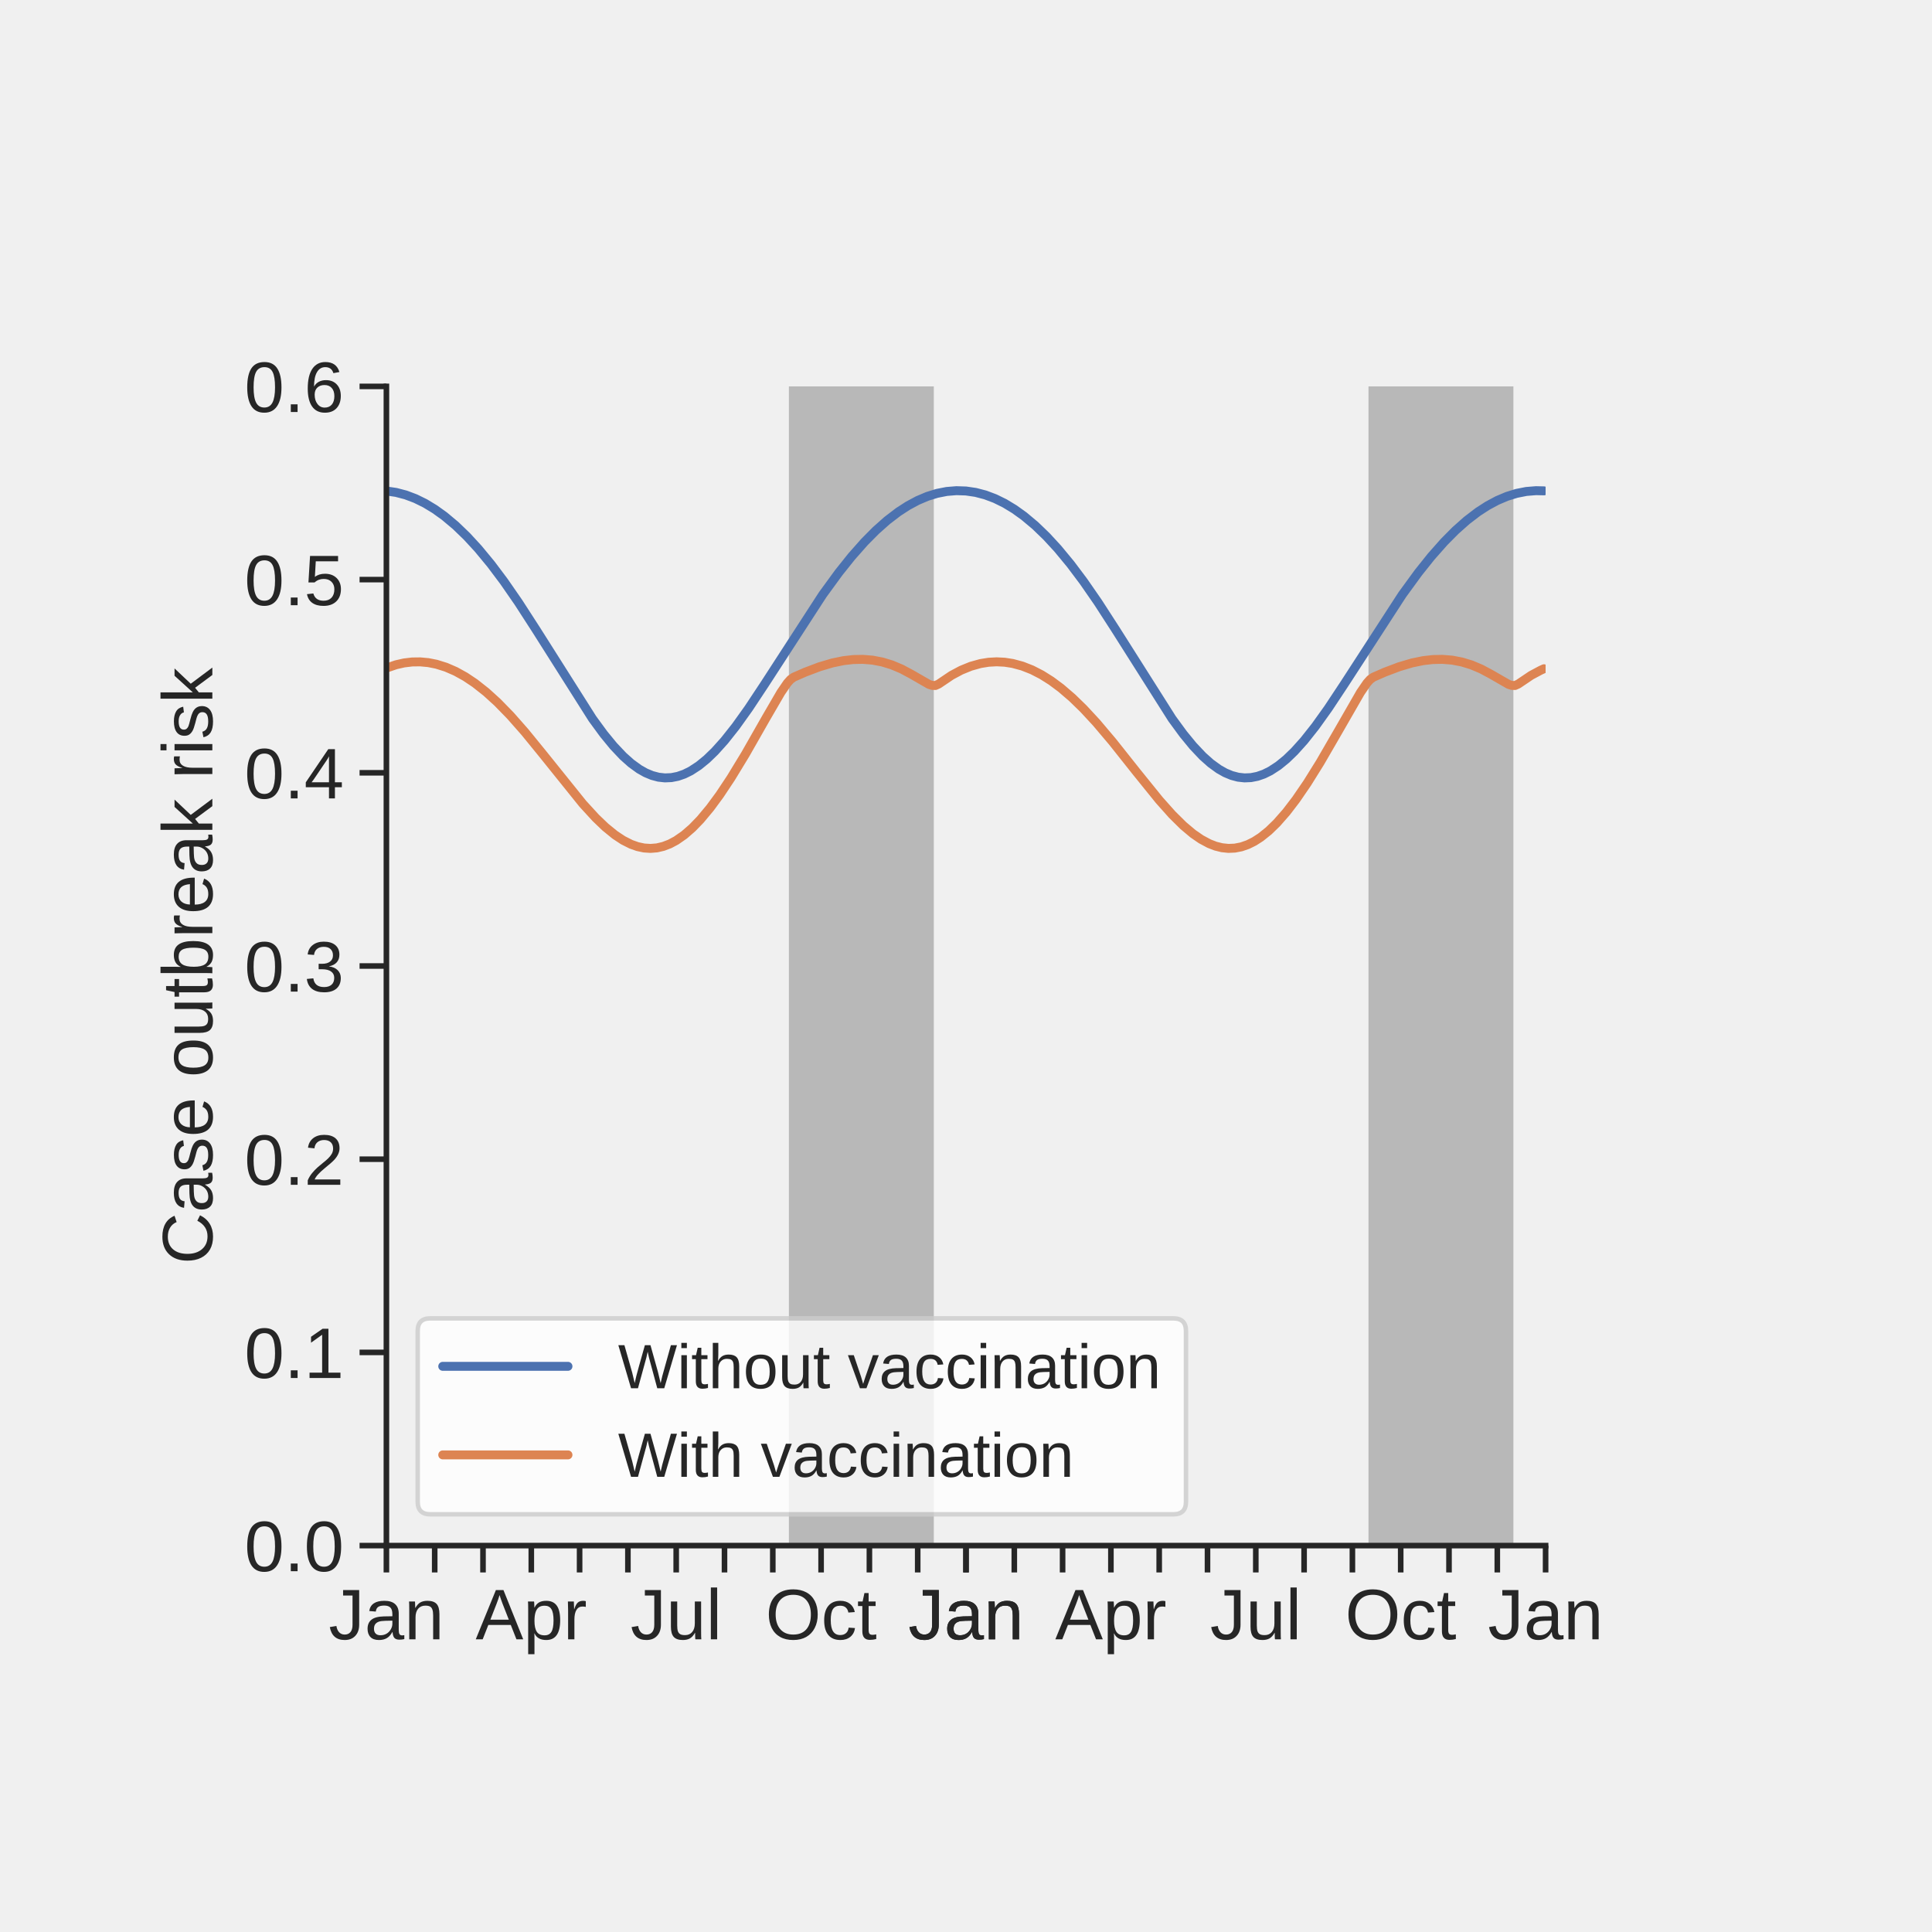
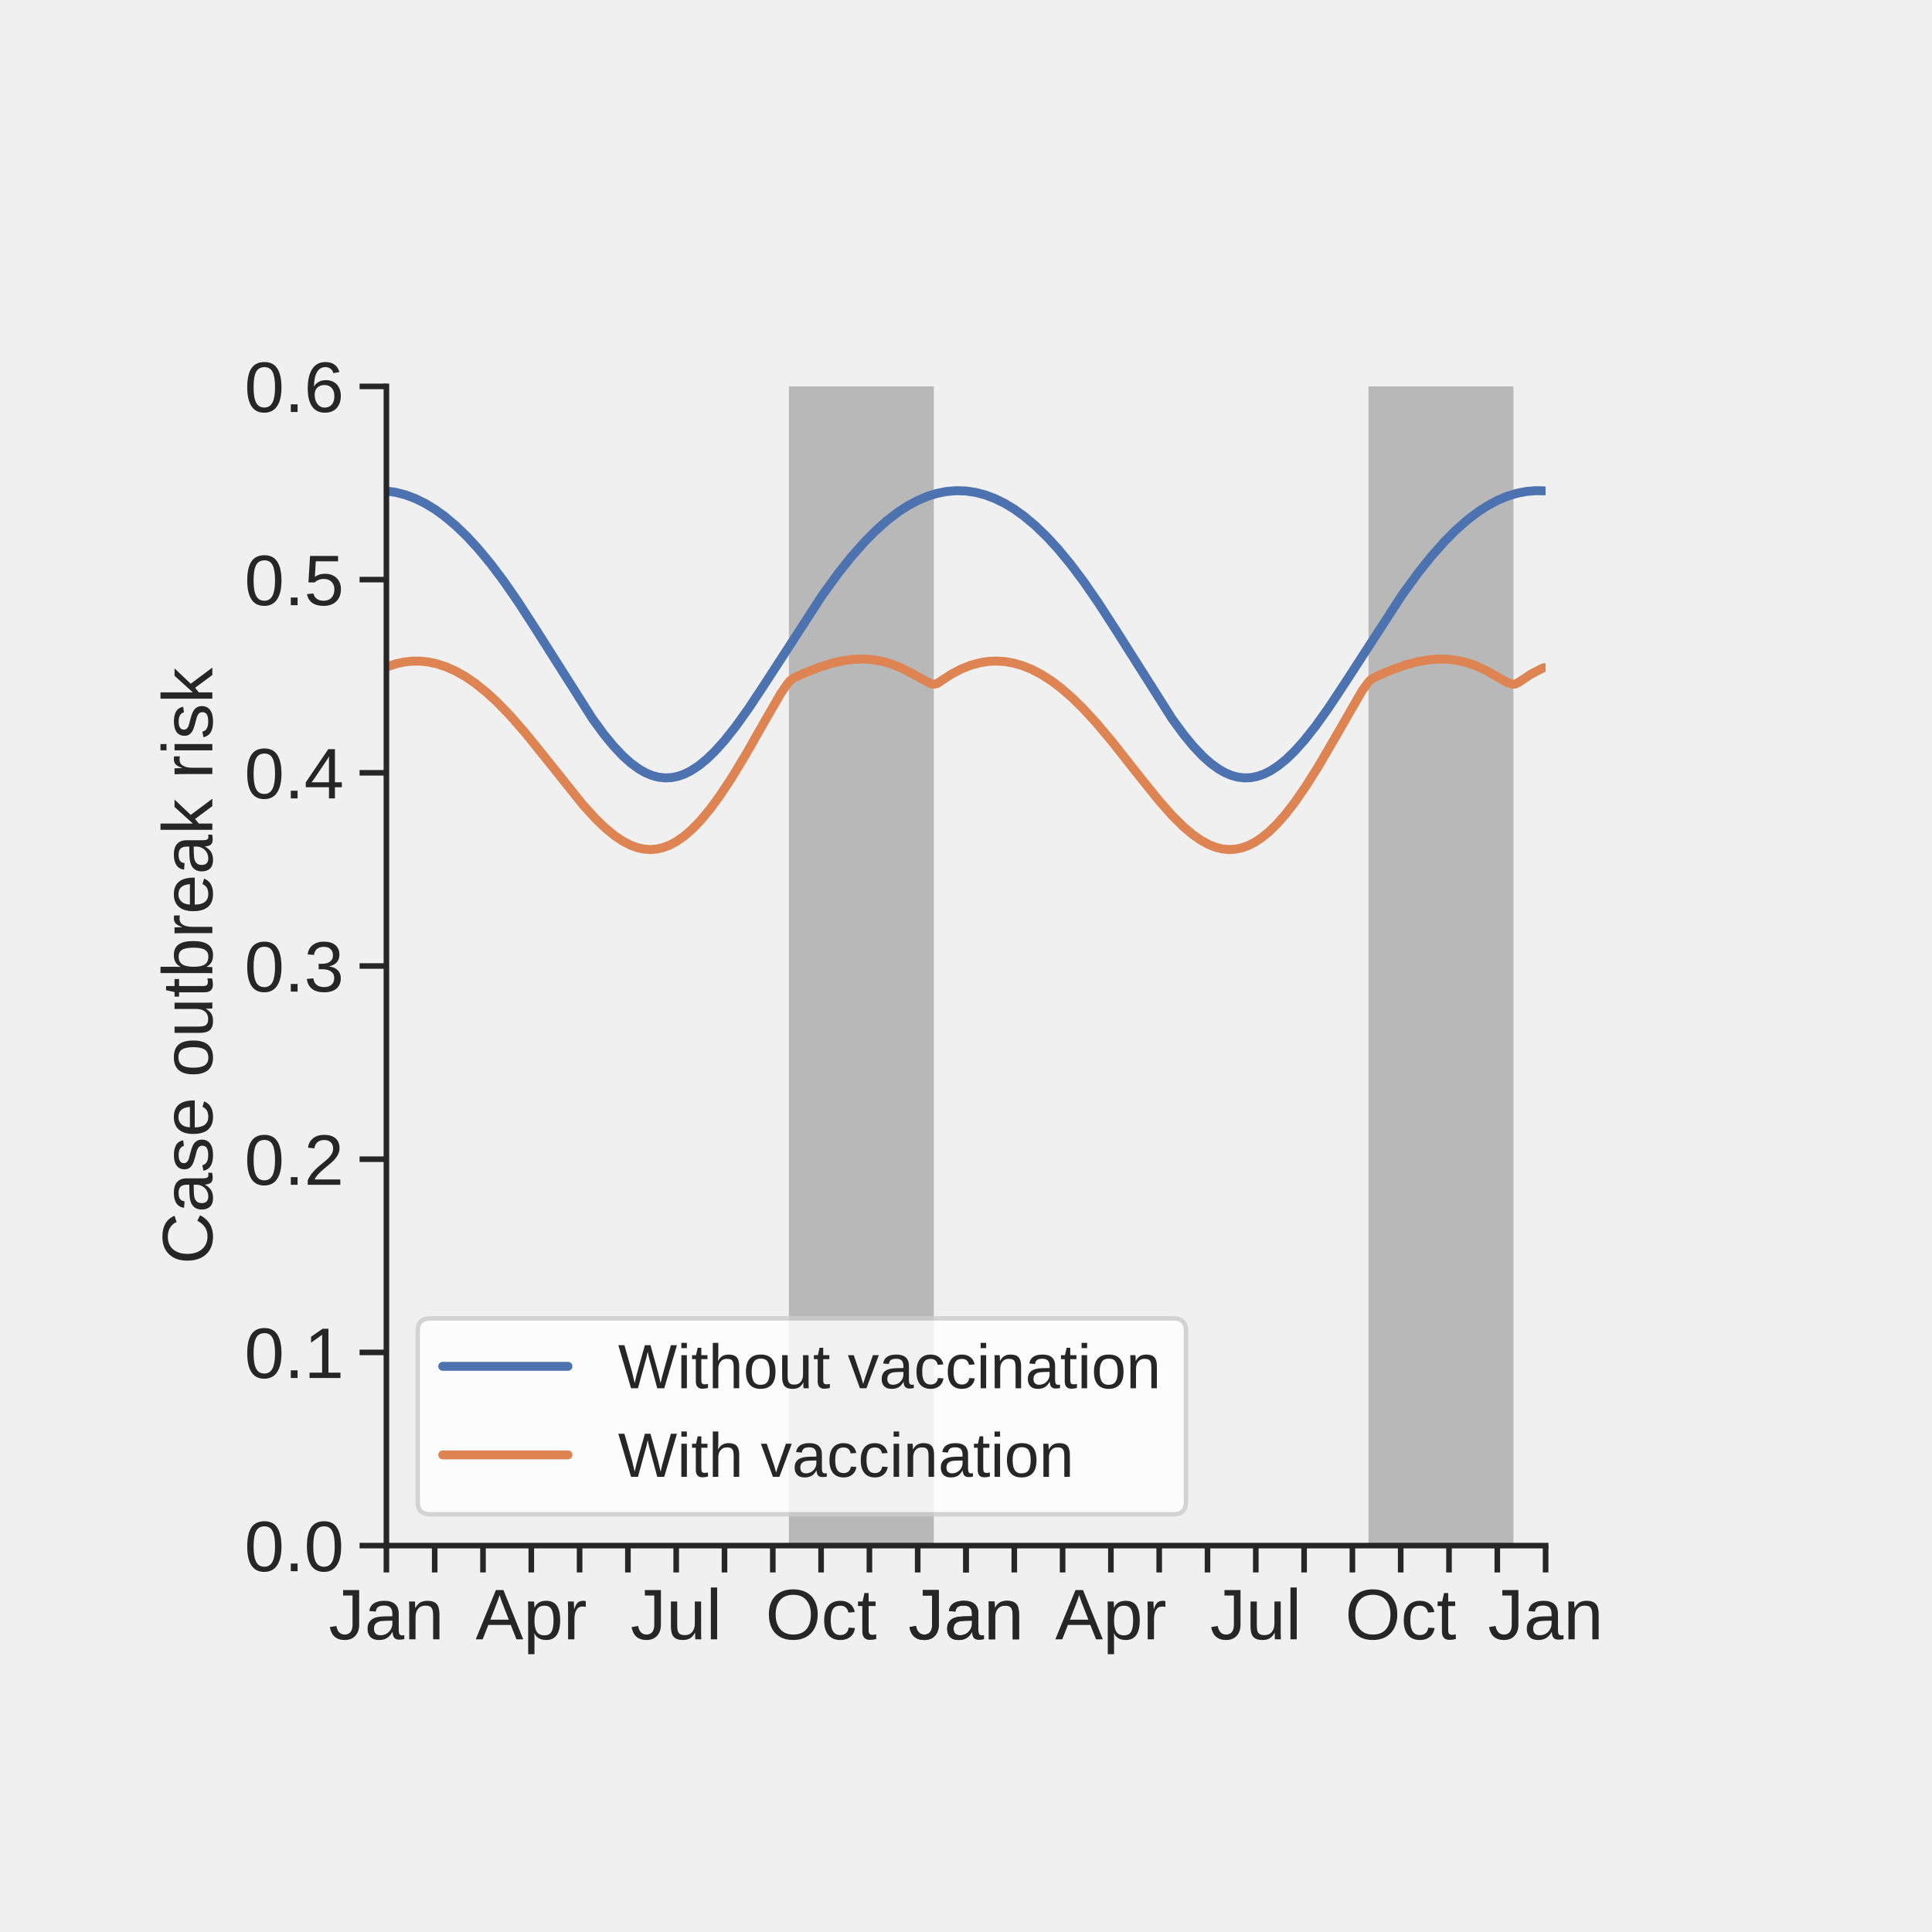
<svg xmlns="http://www.w3.org/2000/svg" xmlns:xlink="http://www.w3.org/1999/xlink" width="432pt" height="432pt" viewBox="0 0 432 432" version="1.1">
  <defs>
    <style type="text/css">*{stroke-linejoin: round; stroke-linecap: butt}</style>
  </defs>
  <g id="figure_1">
    <g id="patch_1">
      <path d="M 0 432  L 432 432  L 432 0  L 0 0  L 0 432  z " style="fill: none" />
    </g>
    <g id="axes_1">
      <g id="patch_2">
        <path d="M 86.4 345.6  L 345.6 345.6  L 345.6 86.4  L 86.4 86.4  L 86.4 345.6  z " style="fill: none" />
      </g>
      <g id="matplotlib.axis_1">
        <g id="xtick_1">
          <g id="line2d_1">
            <defs>
-               <path id="mfb52a3d8f2" d="M 0 0  L 0 6  " style="stroke: #262626; stroke-width: 1.25" />
+               <path id="me6f1fa3bc2" d="M 0 0  L 0 6  " style="stroke: #262626; stroke-width: 1.25" />
            </defs>
            <g>
-               <use xlink:href="#mfb52a3d8f2" x="86.4" y="345.6" style="fill: #262626; stroke: #262626; stroke-width: 1.25" />
+               <use xlink:href="#me6f1fa3bc2" x="86.4" y="345.6" style="fill: #262626; stroke: #262626; stroke-width: 1.25" />
            </g>
          </g>
          <g id="text_1">
            <text style="fill: #262626; font: 16px 'Arial', 'DejaVu Sans', 'Liberation Sans', 'Bitstream Vera Sans', sans-serif; text-anchor: middle" x="86.4" y="366.553" transform="rotate(-0 86.4 366.5525)">Jan</text>
          </g>
        </g>
        <g id="xtick_2">
          <g id="line2d_2">
            <g>
-               <use xlink:href="#mfb52a3d8f2" x="97.2" y="345.6" style="fill: #262626; stroke: #262626; stroke-width: 1.25" />
+               <use xlink:href="#me6f1fa3bc2" x="97.2" y="345.6" style="fill: #262626; stroke: #262626; stroke-width: 1.25" />
            </g>
          </g>
        </g>
        <g id="xtick_3">
          <g id="line2d_3">
            <g>
-               <use xlink:href="#mfb52a3d8f2" x="108" y="345.6" style="fill: #262626; stroke: #262626; stroke-width: 1.25" />
+               <use xlink:href="#me6f1fa3bc2" x="108" y="345.6" style="fill: #262626; stroke: #262626; stroke-width: 1.25" />
            </g>
          </g>
        </g>
        <g id="xtick_4">
          <g id="line2d_4">
            <g>
-               <use xlink:href="#mfb52a3d8f2" x="118.8" y="345.6" style="fill: #262626; stroke: #262626; stroke-width: 1.25" />
+               <use xlink:href="#me6f1fa3bc2" x="118.8" y="345.6" style="fill: #262626; stroke: #262626; stroke-width: 1.25" />
            </g>
          </g>
          <g id="text_2">
            <text style="fill: #262626; font: 16px 'Arial', 'DejaVu Sans', 'Liberation Sans', 'Bitstream Vera Sans', sans-serif; text-anchor: middle" x="118.8" y="366.553" transform="rotate(-0 118.8 366.5525)">Apr</text>
          </g>
        </g>
        <g id="xtick_5">
          <g id="line2d_5">
            <g>
-               <use xlink:href="#mfb52a3d8f2" x="129.6" y="345.6" style="fill: #262626; stroke: #262626; stroke-width: 1.25" />
+               <use xlink:href="#me6f1fa3bc2" x="129.6" y="345.6" style="fill: #262626; stroke: #262626; stroke-width: 1.25" />
            </g>
          </g>
        </g>
        <g id="xtick_6">
          <g id="line2d_6">
            <g>
-               <use xlink:href="#mfb52a3d8f2" x="140.4" y="345.6" style="fill: #262626; stroke: #262626; stroke-width: 1.25" />
+               <use xlink:href="#me6f1fa3bc2" x="140.4" y="345.6" style="fill: #262626; stroke: #262626; stroke-width: 1.25" />
            </g>
          </g>
        </g>
        <g id="xtick_7">
          <g id="line2d_7">
            <g>
-               <use xlink:href="#mfb52a3d8f2" x="151.2" y="345.6" style="fill: #262626; stroke: #262626; stroke-width: 1.25" />
+               <use xlink:href="#me6f1fa3bc2" x="151.2" y="345.6" style="fill: #262626; stroke: #262626; stroke-width: 1.25" />
            </g>
          </g>
          <g id="text_3">
            <text style="fill: #262626; font: 16px 'Arial', 'DejaVu Sans', 'Liberation Sans', 'Bitstream Vera Sans', sans-serif; text-anchor: middle" x="151.2" y="366.553" transform="rotate(-0 151.2 366.5525)">Jul</text>
          </g>
        </g>
        <g id="xtick_8">
          <g id="line2d_8">
            <g>
-               <use xlink:href="#mfb52a3d8f2" x="162" y="345.6" style="fill: #262626; stroke: #262626; stroke-width: 1.25" />
+               <use xlink:href="#me6f1fa3bc2" x="162" y="345.6" style="fill: #262626; stroke: #262626; stroke-width: 1.25" />
            </g>
          </g>
        </g>
        <g id="xtick_9">
          <g id="line2d_9">
            <g>
-               <use xlink:href="#mfb52a3d8f2" x="172.8" y="345.6" style="fill: #262626; stroke: #262626; stroke-width: 1.25" />
+               <use xlink:href="#me6f1fa3bc2" x="172.8" y="345.6" style="fill: #262626; stroke: #262626; stroke-width: 1.25" />
            </g>
          </g>
        </g>
        <g id="xtick_10">
          <g id="line2d_10">
            <g>
-               <use xlink:href="#mfb52a3d8f2" x="183.6" y="345.6" style="fill: #262626; stroke: #262626; stroke-width: 1.25" />
+               <use xlink:href="#me6f1fa3bc2" x="183.6" y="345.6" style="fill: #262626; stroke: #262626; stroke-width: 1.25" />
            </g>
          </g>
          <g id="text_4">
            <text style="fill: #262626; font: 16px 'Arial', 'DejaVu Sans', 'Liberation Sans', 'Bitstream Vera Sans', sans-serif; text-anchor: middle" x="183.6" y="366.553" transform="rotate(-0 183.6 366.5525)">Oct</text>
          </g>
        </g>
        <g id="xtick_11">
          <g id="line2d_11">
            <g>
-               <use xlink:href="#mfb52a3d8f2" x="194.4" y="345.6" style="fill: #262626; stroke: #262626; stroke-width: 1.25" />
+               <use xlink:href="#me6f1fa3bc2" x="194.4" y="345.6" style="fill: #262626; stroke: #262626; stroke-width: 1.25" />
            </g>
          </g>
        </g>
        <g id="xtick_12">
          <g id="line2d_12">
            <g>
-               <use xlink:href="#mfb52a3d8f2" x="205.2" y="345.6" style="fill: #262626; stroke: #262626; stroke-width: 1.25" />
+               <use xlink:href="#me6f1fa3bc2" x="205.2" y="345.6" style="fill: #262626; stroke: #262626; stroke-width: 1.25" />
            </g>
          </g>
        </g>
        <g id="xtick_13">
          <g id="line2d_13">
            <g>
-               <use xlink:href="#mfb52a3d8f2" x="216" y="345.6" style="fill: #262626; stroke: #262626; stroke-width: 1.25" />
+               <use xlink:href="#me6f1fa3bc2" x="216" y="345.6" style="fill: #262626; stroke: #262626; stroke-width: 1.25" />
            </g>
          </g>
          <g id="text_5">
            <text style="fill: #262626; font: 16px 'Arial', 'DejaVu Sans', 'Liberation Sans', 'Bitstream Vera Sans', sans-serif; text-anchor: middle" x="216" y="366.553" transform="rotate(-0 216 366.5525)">Jan</text>
          </g>
        </g>
        <g id="xtick_14">
          <g id="line2d_14">
            <g>
-               <use xlink:href="#mfb52a3d8f2" x="216" y="345.6" style="fill: #262626; stroke: #262626; stroke-width: 1.25" />
+               <use xlink:href="#me6f1fa3bc2" x="216" y="345.6" style="fill: #262626; stroke: #262626; stroke-width: 1.25" />
            </g>
          </g>
          <g id="text_6">
            <text style="fill: #262626; font: 16px 'Arial', 'DejaVu Sans', 'Liberation Sans', 'Bitstream Vera Sans', sans-serif; text-anchor: middle" x="216" y="366.553" transform="rotate(-0 216 366.5525)">Jan</text>
          </g>
        </g>
        <g id="xtick_15">
          <g id="line2d_15">
            <g>
-               <use xlink:href="#mfb52a3d8f2" x="226.8" y="345.6" style="fill: #262626; stroke: #262626; stroke-width: 1.25" />
+               <use xlink:href="#me6f1fa3bc2" x="226.8" y="345.6" style="fill: #262626; stroke: #262626; stroke-width: 1.25" />
            </g>
          </g>
        </g>
        <g id="xtick_16">
          <g id="line2d_16">
            <g>
-               <use xlink:href="#mfb52a3d8f2" x="237.6" y="345.6" style="fill: #262626; stroke: #262626; stroke-width: 1.25" />
+               <use xlink:href="#me6f1fa3bc2" x="237.6" y="345.6" style="fill: #262626; stroke: #262626; stroke-width: 1.25" />
            </g>
          </g>
        </g>
        <g id="xtick_17">
          <g id="line2d_17">
            <g>
-               <use xlink:href="#mfb52a3d8f2" x="248.4" y="345.6" style="fill: #262626; stroke: #262626; stroke-width: 1.25" />
+               <use xlink:href="#me6f1fa3bc2" x="248.4" y="345.6" style="fill: #262626; stroke: #262626; stroke-width: 1.25" />
            </g>
          </g>
          <g id="text_7">
            <text style="fill: #262626; font: 16px 'Arial', 'DejaVu Sans', 'Liberation Sans', 'Bitstream Vera Sans', sans-serif; text-anchor: middle" x="248.4" y="366.553" transform="rotate(-0 248.4 366.5525)">Apr</text>
          </g>
        </g>
        <g id="xtick_18">
          <g id="line2d_18">
            <g>
-               <use xlink:href="#mfb52a3d8f2" x="259.2" y="345.6" style="fill: #262626; stroke: #262626; stroke-width: 1.25" />
+               <use xlink:href="#me6f1fa3bc2" x="259.2" y="345.6" style="fill: #262626; stroke: #262626; stroke-width: 1.25" />
            </g>
          </g>
        </g>
        <g id="xtick_19">
          <g id="line2d_19">
            <g>
-               <use xlink:href="#mfb52a3d8f2" x="270" y="345.6" style="fill: #262626; stroke: #262626; stroke-width: 1.25" />
+               <use xlink:href="#me6f1fa3bc2" x="270" y="345.6" style="fill: #262626; stroke: #262626; stroke-width: 1.25" />
            </g>
          </g>
        </g>
        <g id="xtick_20">
          <g id="line2d_20">
            <g>
-               <use xlink:href="#mfb52a3d8f2" x="280.8" y="345.6" style="fill: #262626; stroke: #262626; stroke-width: 1.25" />
+               <use xlink:href="#me6f1fa3bc2" x="280.8" y="345.6" style="fill: #262626; stroke: #262626; stroke-width: 1.25" />
            </g>
          </g>
          <g id="text_8">
            <text style="fill: #262626; font: 16px 'Arial', 'DejaVu Sans', 'Liberation Sans', 'Bitstream Vera Sans', sans-serif; text-anchor: middle" x="280.8" y="366.553" transform="rotate(-0 280.8 366.5525)">Jul</text>
          </g>
        </g>
        <g id="xtick_21">
          <g id="line2d_21">
            <g>
-               <use xlink:href="#mfb52a3d8f2" x="291.6" y="345.6" style="fill: #262626; stroke: #262626; stroke-width: 1.25" />
+               <use xlink:href="#me6f1fa3bc2" x="291.6" y="345.6" style="fill: #262626; stroke: #262626; stroke-width: 1.25" />
            </g>
          </g>
        </g>
        <g id="xtick_22">
          <g id="line2d_22">
            <g>
-               <use xlink:href="#mfb52a3d8f2" x="302.4" y="345.6" style="fill: #262626; stroke: #262626; stroke-width: 1.25" />
+               <use xlink:href="#me6f1fa3bc2" x="302.4" y="345.6" style="fill: #262626; stroke: #262626; stroke-width: 1.25" />
            </g>
          </g>
        </g>
        <g id="xtick_23">
          <g id="line2d_23">
            <g>
-               <use xlink:href="#mfb52a3d8f2" x="313.2" y="345.6" style="fill: #262626; stroke: #262626; stroke-width: 1.25" />
+               <use xlink:href="#me6f1fa3bc2" x="313.2" y="345.6" style="fill: #262626; stroke: #262626; stroke-width: 1.25" />
            </g>
          </g>
          <g id="text_9">
            <text style="fill: #262626; font: 16px 'Arial', 'DejaVu Sans', 'Liberation Sans', 'Bitstream Vera Sans', sans-serif; text-anchor: middle" x="313.2" y="366.553" transform="rotate(-0 313.2 366.5525)">Oct</text>
          </g>
        </g>
        <g id="xtick_24">
          <g id="line2d_24">
            <g>
-               <use xlink:href="#mfb52a3d8f2" x="324" y="345.6" style="fill: #262626; stroke: #262626; stroke-width: 1.25" />
+               <use xlink:href="#me6f1fa3bc2" x="324" y="345.6" style="fill: #262626; stroke: #262626; stroke-width: 1.25" />
            </g>
          </g>
        </g>
        <g id="xtick_25">
          <g id="line2d_25">
            <g>
-               <use xlink:href="#mfb52a3d8f2" x="334.8" y="345.6" style="fill: #262626; stroke: #262626; stroke-width: 1.25" />
+               <use xlink:href="#me6f1fa3bc2" x="334.8" y="345.6" style="fill: #262626; stroke: #262626; stroke-width: 1.25" />
            </g>
          </g>
        </g>
        <g id="xtick_26">
          <g id="line2d_26">
            <g>
-               <use xlink:href="#mfb52a3d8f2" x="345.6" y="345.6" style="fill: #262626; stroke: #262626; stroke-width: 1.25" />
+               <use xlink:href="#me6f1fa3bc2" x="345.6" y="345.6" style="fill: #262626; stroke: #262626; stroke-width: 1.25" />
            </g>
          </g>
          <g id="text_10">
            <text style="fill: #262626; font: 16px 'Arial', 'DejaVu Sans', 'Liberation Sans', 'Bitstream Vera Sans', sans-serif; text-anchor: middle" x="345.6" y="366.553" transform="rotate(-0 345.6 366.5525)">Jan</text>
          </g>
        </g>
        <g id="text_11">
          <text style="fill: #262626; font: 16px 'Arial', 'DejaVu Sans', 'Liberation Sans', 'Bitstream Vera Sans', sans-serif; text-anchor: middle" x="216" y="385.185" transform="rotate(-0 216 385.185)"> </text>
        </g>
      </g>
      <g id="matplotlib.axis_2">
        <g id="ytick_1">
          <g id="line2d_27">
            <defs>
-               <path id="mba2a780071" d="M 0 0  L -6 0  " style="stroke: #262626; stroke-width: 1.25" />
+               <path id="mf4c2443e6d" d="M 0 0  L -6 0  " style="stroke: #262626; stroke-width: 1.25" />
            </defs>
            <g>
-               <use xlink:href="#mba2a780071" x="86.4" y="345.6" style="fill: #262626; stroke: #262626; stroke-width: 1.25" />
+               <use xlink:href="#mf4c2443e6d" x="86.4" y="345.6" style="fill: #262626; stroke: #262626; stroke-width: 1.25" />
            </g>
          </g>
          <g id="text_12">
            <text style="fill: #262626; font: 16px 'Arial', 'DejaVu Sans', 'Liberation Sans', 'Bitstream Vera Sans', sans-serif; text-anchor: end" x="76.9" y="351.326" transform="rotate(-0 76.9 351.3263)">0.0</text>
          </g>
        </g>
        <g id="ytick_2">
          <g id="line2d_28">
            <g>
-               <use xlink:href="#mba2a780071" x="86.4" y="302.4" style="fill: #262626; stroke: #262626; stroke-width: 1.25" />
+               <use xlink:href="#mf4c2443e6d" x="86.4" y="302.4" style="fill: #262626; stroke: #262626; stroke-width: 1.25" />
            </g>
          </g>
          <g id="text_13">
            <text style="fill: #262626; font: 16px 'Arial', 'DejaVu Sans', 'Liberation Sans', 'Bitstream Vera Sans', sans-serif; text-anchor: end" x="76.9" y="308.126" transform="rotate(-0 76.9 308.1263)">0.1</text>
          </g>
        </g>
        <g id="ytick_3">
          <g id="line2d_29">
            <g>
-               <use xlink:href="#mba2a780071" x="86.4" y="259.2" style="fill: #262626; stroke: #262626; stroke-width: 1.25" />
+               <use xlink:href="#mf4c2443e6d" x="86.4" y="259.2" style="fill: #262626; stroke: #262626; stroke-width: 1.25" />
            </g>
          </g>
          <g id="text_14">
            <text style="fill: #262626; font: 16px 'Arial', 'DejaVu Sans', 'Liberation Sans', 'Bitstream Vera Sans', sans-serif; text-anchor: end" x="76.9" y="264.926" transform="rotate(-0 76.9 264.9262)">0.2</text>
          </g>
        </g>
        <g id="ytick_4">
          <g id="line2d_30">
            <g>
-               <use xlink:href="#mba2a780071" x="86.4" y="216" style="fill: #262626; stroke: #262626; stroke-width: 1.25" />
+               <use xlink:href="#mf4c2443e6d" x="86.4" y="216" style="fill: #262626; stroke: #262626; stroke-width: 1.25" />
            </g>
          </g>
          <g id="text_15">
            <text style="fill: #262626; font: 16px 'Arial', 'DejaVu Sans', 'Liberation Sans', 'Bitstream Vera Sans', sans-serif; text-anchor: end" x="76.9" y="221.726" transform="rotate(-0 76.9 221.7262)">0.3</text>
          </g>
        </g>
        <g id="ytick_5">
          <g id="line2d_31">
            <g>
-               <use xlink:href="#mba2a780071" x="86.4" y="172.8" style="fill: #262626; stroke: #262626; stroke-width: 1.25" />
+               <use xlink:href="#mf4c2443e6d" x="86.4" y="172.8" style="fill: #262626; stroke: #262626; stroke-width: 1.25" />
            </g>
          </g>
          <g id="text_16">
            <text style="fill: #262626; font: 16px 'Arial', 'DejaVu Sans', 'Liberation Sans', 'Bitstream Vera Sans', sans-serif; text-anchor: end" x="76.9" y="178.526" transform="rotate(-0 76.9 178.5263)">0.4</text>
          </g>
        </g>
        <g id="ytick_6">
          <g id="line2d_32">
            <g>
-               <use xlink:href="#mba2a780071" x="86.4" y="129.6" style="fill: #262626; stroke: #262626; stroke-width: 1.25" />
+               <use xlink:href="#mf4c2443e6d" x="86.4" y="129.6" style="fill: #262626; stroke: #262626; stroke-width: 1.25" />
            </g>
          </g>
          <g id="text_17">
            <text style="fill: #262626; font: 16px 'Arial', 'DejaVu Sans', 'Liberation Sans', 'Bitstream Vera Sans', sans-serif; text-anchor: end" x="76.9" y="135.326" transform="rotate(-0 76.9 135.3262)">0.5</text>
          </g>
        </g>
        <g id="ytick_7">
          <g id="line2d_33">
            <g>
-               <use xlink:href="#mba2a780071" x="86.4" y="86.4" style="fill: #262626; stroke: #262626; stroke-width: 1.25" />
+               <use xlink:href="#mf4c2443e6d" x="86.4" y="86.4" style="fill: #262626; stroke: #262626; stroke-width: 1.25" />
            </g>
          </g>
          <g id="text_18">
            <text style="fill: #262626; font: 16px 'Arial', 'DejaVu Sans', 'Liberation Sans', 'Bitstream Vera Sans', sans-serif; text-anchor: end" x="76.9" y="92.126" transform="rotate(-0 76.9 92.12625)">0.6</text>
          </g>
        </g>
        <g id="text_19">
          <text style="fill: #262626; font: 16px 'Arial', 'DejaVu Sans', 'Liberation Sans', 'Bitstream Vera Sans', sans-serif; text-anchor: middle" x="47.48" y="216" transform="rotate(-90 47.48 216)">Case outbreak risk</text>
        </g>
      </g>
      <g id="PolyCollection_1">
        <defs>
-           <path id="mbbc82c6fab" d="M 208.8 -86.4  L 176.4 -86.4  L 176.4 -345.6  L 208.8 -345.6  L 208.8 -345.6  L 208.8 -86.4  z " />
+           <path id="ma54f2bbc9d" d="M 208.8 -86.4  L 176.4 -86.4  L 176.4 -345.6  L 208.8 -345.6  L 208.8 -345.6  L 208.8 -86.4  z " />
        </defs>
-         <g clip-path="url(#p0dca3f6fc5)">
-           <use xlink:href="#mbbc82c6fab" x="0" y="432" style="fill: #808080; fill-opacity: 0.5" />
+         <g clip-path="url(#pcca4dec472)">
+           <use xlink:href="#ma54f2bbc9d" x="0" y="432" style="fill: #808080; fill-opacity: 0.5" />
        </g>
      </g>
      <g id="PolyCollection_2">
        <defs>
-           <path id="mf74f0629f4" d="M 338.4 -86.4  L 306 -86.4  L 306 -345.6  L 338.4 -345.6  L 338.4 -345.6  L 338.4 -86.4  z " />
+           <path id="m60f7061f2a" d="M 338.4 -86.4  L 306 -86.4  L 306 -345.6  L 338.4 -345.6  L 338.4 -345.6  L 338.4 -86.4  z " />
        </defs>
-         <g clip-path="url(#p0dca3f6fc5)">
-           <use xlink:href="#mf74f0629f4" x="0" y="432" style="fill: #808080; fill-opacity: 0.5" />
+         <g clip-path="url(#pcca4dec472)">
+           <use xlink:href="#m60f7061f2a" x="0" y="432" style="fill: #808080; fill-opacity: 0.5" />
        </g>
      </g>
      <g id="line2d_34">
-         <path d="M 86.4 109.786  L 88.56 110.104  L 90.72 110.67  L 92.88 111.484  L 95.04 112.545  L 97.2 113.852  L 99.36 115.402  L 101.88 117.513  L 104.4 119.944  L 106.92 122.681  L 109.8 126.167  L 112.68 130.004  L 115.92 134.687  L 119.88 140.818  L 132.48 160.712  L 135 164.15  L 137.16 166.784  L 139.32 169.073  L 141.12 170.679  L 142.92 171.984  L 144.36 172.798  L 145.8 173.399  L 147.24 173.781  L 148.68 173.94  L 150.12 173.877  L 151.56 173.593  L 153 173.093  L 154.44 172.381  L 156.24 171.209  L 158.04 169.742  L 159.84 168.003  L 162 165.598  L 164.52 162.415  L 167.4 158.386  L 171 152.949  L 183.96 132.962  L 187.56 128.025  L 190.44 124.422  L 193.32 121.166  L 195.84 118.625  L 198.36 116.386  L 200.88 114.459  L 203.04 113.063  L 205.2 111.905  L 207.36 110.99  L 209.52 110.319  L 211.68 109.894  L 213.84 109.716  L 216 109.786  L 218.16 110.104  L 220.32 110.67  L 222.48 111.484  L 224.64 112.545  L 226.8 113.852  L 228.96 115.402  L 231.48 117.513  L 234 119.944  L 236.52 122.681  L 239.4 126.167  L 242.28 130.004  L 245.52 134.687  L 249.48 140.818  L 262.08 160.712  L 264.6 164.15  L 266.76 166.784  L 268.92 169.073  L 270.72 170.679  L 272.52 171.984  L 273.96 172.798  L 275.4 173.399  L 276.84 173.781  L 278.28 173.94  L 279.72 173.877  L 281.16 173.593  L 282.6 173.093  L 284.04 172.381  L 285.84 171.209  L 287.64 169.742  L 289.44 168.003  L 291.6 165.598  L 294.12 162.415  L 297 158.386  L 300.6 152.949  L 313.56 132.962  L 317.16 128.025  L 320.04 124.422  L 322.92 121.166  L 325.44 118.625  L 327.96 116.386  L 330.48 114.459  L 332.64 113.063  L 334.8 111.905  L 336.96 110.99  L 339.12 110.319  L 341.28 109.894  L 343.44 109.716  L 345.24 109.757  L 345.24 109.757  " clip-path="url(#p0dca3f6fc5)" style="fill: none; stroke: #4c72b0; stroke-width: 2; stroke-linecap: round" />
+         <path d="M 86.4 109.786  L 88.56 110.104  L 90.72 110.67  L 92.88 111.484  L 95.04 112.545  L 97.2 113.852  L 99.36 115.402  L 101.88 117.513  L 104.4 119.944  L 106.92 122.681  L 109.8 126.167  L 112.68 130.004  L 115.92 134.687  L 119.88 140.818  L 132.48 160.712  L 135 164.15  L 137.16 166.784  L 139.32 169.073  L 141.12 170.679  L 142.92 171.984  L 144.36 172.798  L 145.8 173.399  L 147.24 173.781  L 148.68 173.94  L 150.12 173.877  L 151.56 173.593  L 153 173.093  L 154.44 172.381  L 156.24 171.209  L 158.04 169.742  L 159.84 168.003  L 162 165.598  L 164.52 162.415  L 167.4 158.386  L 171 152.949  L 183.96 132.962  L 187.56 128.025  L 190.44 124.422  L 193.32 121.166  L 195.84 118.625  L 198.36 116.386  L 200.88 114.459  L 203.04 113.063  L 205.2 111.905  L 207.36 110.99  L 209.52 110.319  L 211.68 109.894  L 213.84 109.716  L 216 109.786  L 218.16 110.104  L 220.32 110.67  L 222.48 111.484  L 224.64 112.545  L 226.8 113.852  L 228.96 115.402  L 231.48 117.513  L 234 119.944  L 236.52 122.681  L 239.4 126.167  L 242.28 130.004  L 245.52 134.687  L 249.48 140.818  L 262.08 160.712  L 264.6 164.15  L 266.76 166.784  L 268.92 169.073  L 270.72 170.679  L 272.52 171.984  L 273.96 172.798  L 275.4 173.399  L 276.84 173.781  L 278.28 173.94  L 279.72 173.877  L 281.16 173.593  L 282.6 173.093  L 284.04 172.381  L 285.84 171.209  L 287.64 169.742  L 289.44 168.003  L 291.6 165.598  L 294.12 162.415  L 297 158.386  L 300.6 152.949  L 313.56 132.962  L 317.16 128.025  L 320.04 124.422  L 322.92 121.166  L 325.44 118.625  L 327.96 116.386  L 330.48 114.459  L 332.64 113.063  L 334.8 111.905  L 336.96 110.99  L 339.12 110.319  L 341.28 109.894  L 343.44 109.716  L 345.24 109.757  L 345.24 109.757  " clip-path="url(#pcca4dec472)" style="fill: none; stroke: #4c72b0; stroke-width: 2; stroke-linecap: round" />
      </g>
      <g id="line2d_35">
-         <path d="M 86.4 149.382  L 88.56 148.641  L 90.36 148.234  L 92.16 148.019  L 93.96 147.996  L 95.76 148.162  L 97.56 148.517  L 99.72 149.19  L 101.88 150.127  L 104.04 151.323  L 106.2 152.769  L 108.72 154.757  L 111.24 157.049  L 114.12 160.001  L 117.36 163.679  L 121.32 168.539  L 130.32 179.729  L 133.2 182.872  L 135.36 184.941  L 137.52 186.698  L 139.32 187.886  L 141.12 188.795  L 142.56 189.304  L 144 189.611  L 145.44 189.708  L 146.88 189.591  L 148.32 189.256  L 149.76 188.705  L 151.2 187.939  L 153 186.688  L 154.8 185.124  L 156.6 183.266  L 158.76 180.679  L 160.92 177.747  L 163.44 173.957  L 166.68 168.632  L 171.36 160.422  L 174.6 154.849  L 176.04 152.745  L 176.76 151.936  L 177.48 151.422  L 180 150.317  L 183.24 149.092  L 186.12 148.237  L 188.64 147.719  L 190.8 147.474  L 192.96 147.432  L 195.12 147.61  L 197.28 148.024  L 199.44 148.684  L 201.6 149.597  L 203.76 150.75  L 207.72 153.029  L 208.44 153.256  L 209.16 153.278  L 209.88 152.954  L 212.76 151.012  L 214.92 149.857  L 217.08 148.977  L 219.24 148.374  L 221.04 148.082  L 222.84 147.982  L 224.64 148.073  L 226.44 148.352  L 228.6 148.936  L 230.76 149.786  L 232.92 150.896  L 235.08 152.26  L 237.24 153.867  L 239.76 156.031  L 242.28 158.483  L 245.16 161.594  L 248.76 165.85  L 254.16 172.655  L 259.2 178.89  L 262.08 182.123  L 264.6 184.616  L 266.76 186.429  L 268.56 187.67  L 270.36 188.636  L 271.8 189.196  L 273.24 189.554  L 274.68 189.704  L 276.12 189.64  L 277.56 189.36  L 279 188.863  L 280.44 188.15  L 281.88 187.227  L 283.68 185.786  L 285.48 184.043  L 287.64 181.582  L 289.8 178.76  L 292.32 175.076  L 295.2 170.453  L 299.16 163.616  L 304.2 154.849  L 305.64 152.745  L 306.36 151.936  L 307.08 151.422  L 309.6 150.317  L 312.84 149.092  L 315.72 148.237  L 318.24 147.719  L 320.4 147.474  L 322.56 147.432  L 324.72 147.61  L 326.88 148.024  L 329.04 148.684  L 331.2 149.597  L 333.36 150.75  L 337.32 153.029  L 338.04 153.256  L 338.76 153.278  L 339.48 152.954  L 342.36 151.012  L 344.52 149.857  L 345.24 149.533  L 345.24 149.533  " clip-path="url(#p0dca3f6fc5)" style="fill: none; stroke: #dd8452; stroke-width: 2; stroke-linecap: round" />
+         <path d="M 86.4 149.137  L 88.56 148.419  L 90.36 148.032  L 92.16 147.836  L 93.96 147.832  L 95.76 148.018  L 97.56 148.393  L 99.72 149.09  L 101.88 150.051  L 104.04 151.27  L 106.2 152.74  L 108.72 154.755  L 111.24 157.072  L 114.12 160.054  L 117.36 163.763  L 121.32 168.66  L 130.32 179.92  L 133.2 183.081  L 135.36 185.161  L 137.52 186.928  L 139.32 188.123  L 141.12 189.038  L 142.56 189.551  L 144 189.861  L 145.44 189.96  L 146.88 189.844  L 148.32 189.511  L 149.76 188.96  L 151.2 188.194  L 153 186.942  L 154.8 185.376  L 156.6 183.515  L 158.76 180.924  L 160.92 177.987  L 163.44 174.19  L 166.68 168.855  L 171.36 160.631  L 174.6 155.045  L 176.04 152.932  L 176.76 152.116  L 177.48 151.593  L 180 150.449  L 183.24 149.172  L 186.12 148.27  L 188.64 147.711  L 190.8 147.43  L 192.96 147.353  L 195.12 147.496  L 197.28 147.875  L 199.44 148.499  L 201.6 149.377  L 203.76 150.497  L 208.08 152.854  L 208.8 152.989  L 209.52 152.856  L 210.6 152.139  L 212.76 150.733  L 214.92 149.6  L 217.08 148.743  L 219.24 148.163  L 221.04 147.891  L 222.84 147.811  L 224.64 147.921  L 226.44 148.221  L 228.6 148.828  L 230.76 149.702  L 232.92 150.836  L 235.08 152.223  L 237.24 153.853  L 239.76 156.044  L 242.28 158.521  L 245.16 161.661  L 248.76 165.951  L 254.52 173.263  L 259.2 179.076  L 262.08 182.328  L 264.6 184.835  L 266.76 186.658  L 268.56 187.906  L 270.36 188.878  L 271.8 189.441  L 273.24 189.803  L 274.68 189.956  L 276.12 189.894  L 277.56 189.615  L 279 189.118  L 280.44 188.405  L 281.88 187.481  L 283.68 186.039  L 285.48 184.293  L 287.28 182.266  L 289.44 179.496  L 291.96 175.861  L 294.84 171.279  L 298.44 165.103  L 304.56 154.477  L 306 152.495  L 306.72 151.813  L 307.8 151.246  L 311.4 149.71  L 314.28 148.689  L 316.8 148.001  L 319.32 147.546  L 321.48 147.365  L 323.64 147.396  L 325.8 147.655  L 327.96 148.155  L 330.12 148.907  L 332.28 149.909  L 334.8 151.343  L 336.96 152.566  L 338.04 152.947  L 338.76 152.967  L 339.48 152.647  L 342.36 150.733  L 344.52 149.6  L 345.24 149.284  L 345.24 149.284  " clip-path="url(#pcca4dec472)" style="fill: none; stroke: #dd8452; stroke-width: 2; stroke-linecap: round" />
      </g>
      <g id="patch_3">
        <path d="M 86.4 345.6  L 86.4 86.4  " style="fill: none; stroke: #262626; stroke-width: 1.25; stroke-linejoin: miter; stroke-linecap: square" />
      </g>
      <g id="patch_4">
        <path d="M 86.4 345.6  L 345.6 345.6  " style="fill: none; stroke: #262626; stroke-width: 1.25; stroke-linejoin: miter; stroke-linecap: square" />
      </g>
      <g id="legend_1">
        <g id="patch_5">
          <path d="M 96.2 338.6  L 262.387 338.6  Q 265.187 338.6 265.187 335.8  L 265.187 297.593  Q 265.187 294.793 262.387 294.793  L 96.2 294.793  Q 93.4 294.793 93.4 297.593  L 93.4 335.8  Q 93.4 338.6 96.2 338.6  z " style="fill: #ffffff; opacity: 0.8; stroke: #cccccc; stroke-linejoin: miter" />
        </g>
        <g id="line2d_36">
          <path d="M 99 305.514  L 113 305.514  L 127 305.514  " style="fill: none; stroke: #4c72b0; stroke-width: 2; stroke-linecap: round" />
        </g>
        <g id="text_20">
          <text style="fill: #262626; font: 14px 'Arial', 'DejaVu Sans', 'Liberation Sans', 'Bitstream Vera Sans', sans-serif; text-anchor: start" x="138.2" y="310.414" transform="rotate(-0 138.2 310.4141)">Without vaccination</text>
        </g>
        <g id="line2d_37">
          <path d="M 99 325.317  L 113 325.317  L 127 325.317  " style="fill: none; stroke: #dd8452; stroke-width: 2; stroke-linecap: round" />
        </g>
        <g id="text_21">
          <text style="fill: #262626; font: 14px 'Arial', 'DejaVu Sans', 'Liberation Sans', 'Bitstream Vera Sans', sans-serif; text-anchor: start" x="138.2" y="330.217" transform="rotate(-0 138.2 330.2175)">With vaccination</text>
        </g>
      </g>
    </g>
  </g>
  <defs>
-     <clipPath id="p0dca3f6fc5">
+     <clipPath id="pcca4dec472">
      <rect x="86.4" y="86.4" width="259.2" height="259.2" />
    </clipPath>
  </defs>
</svg>
